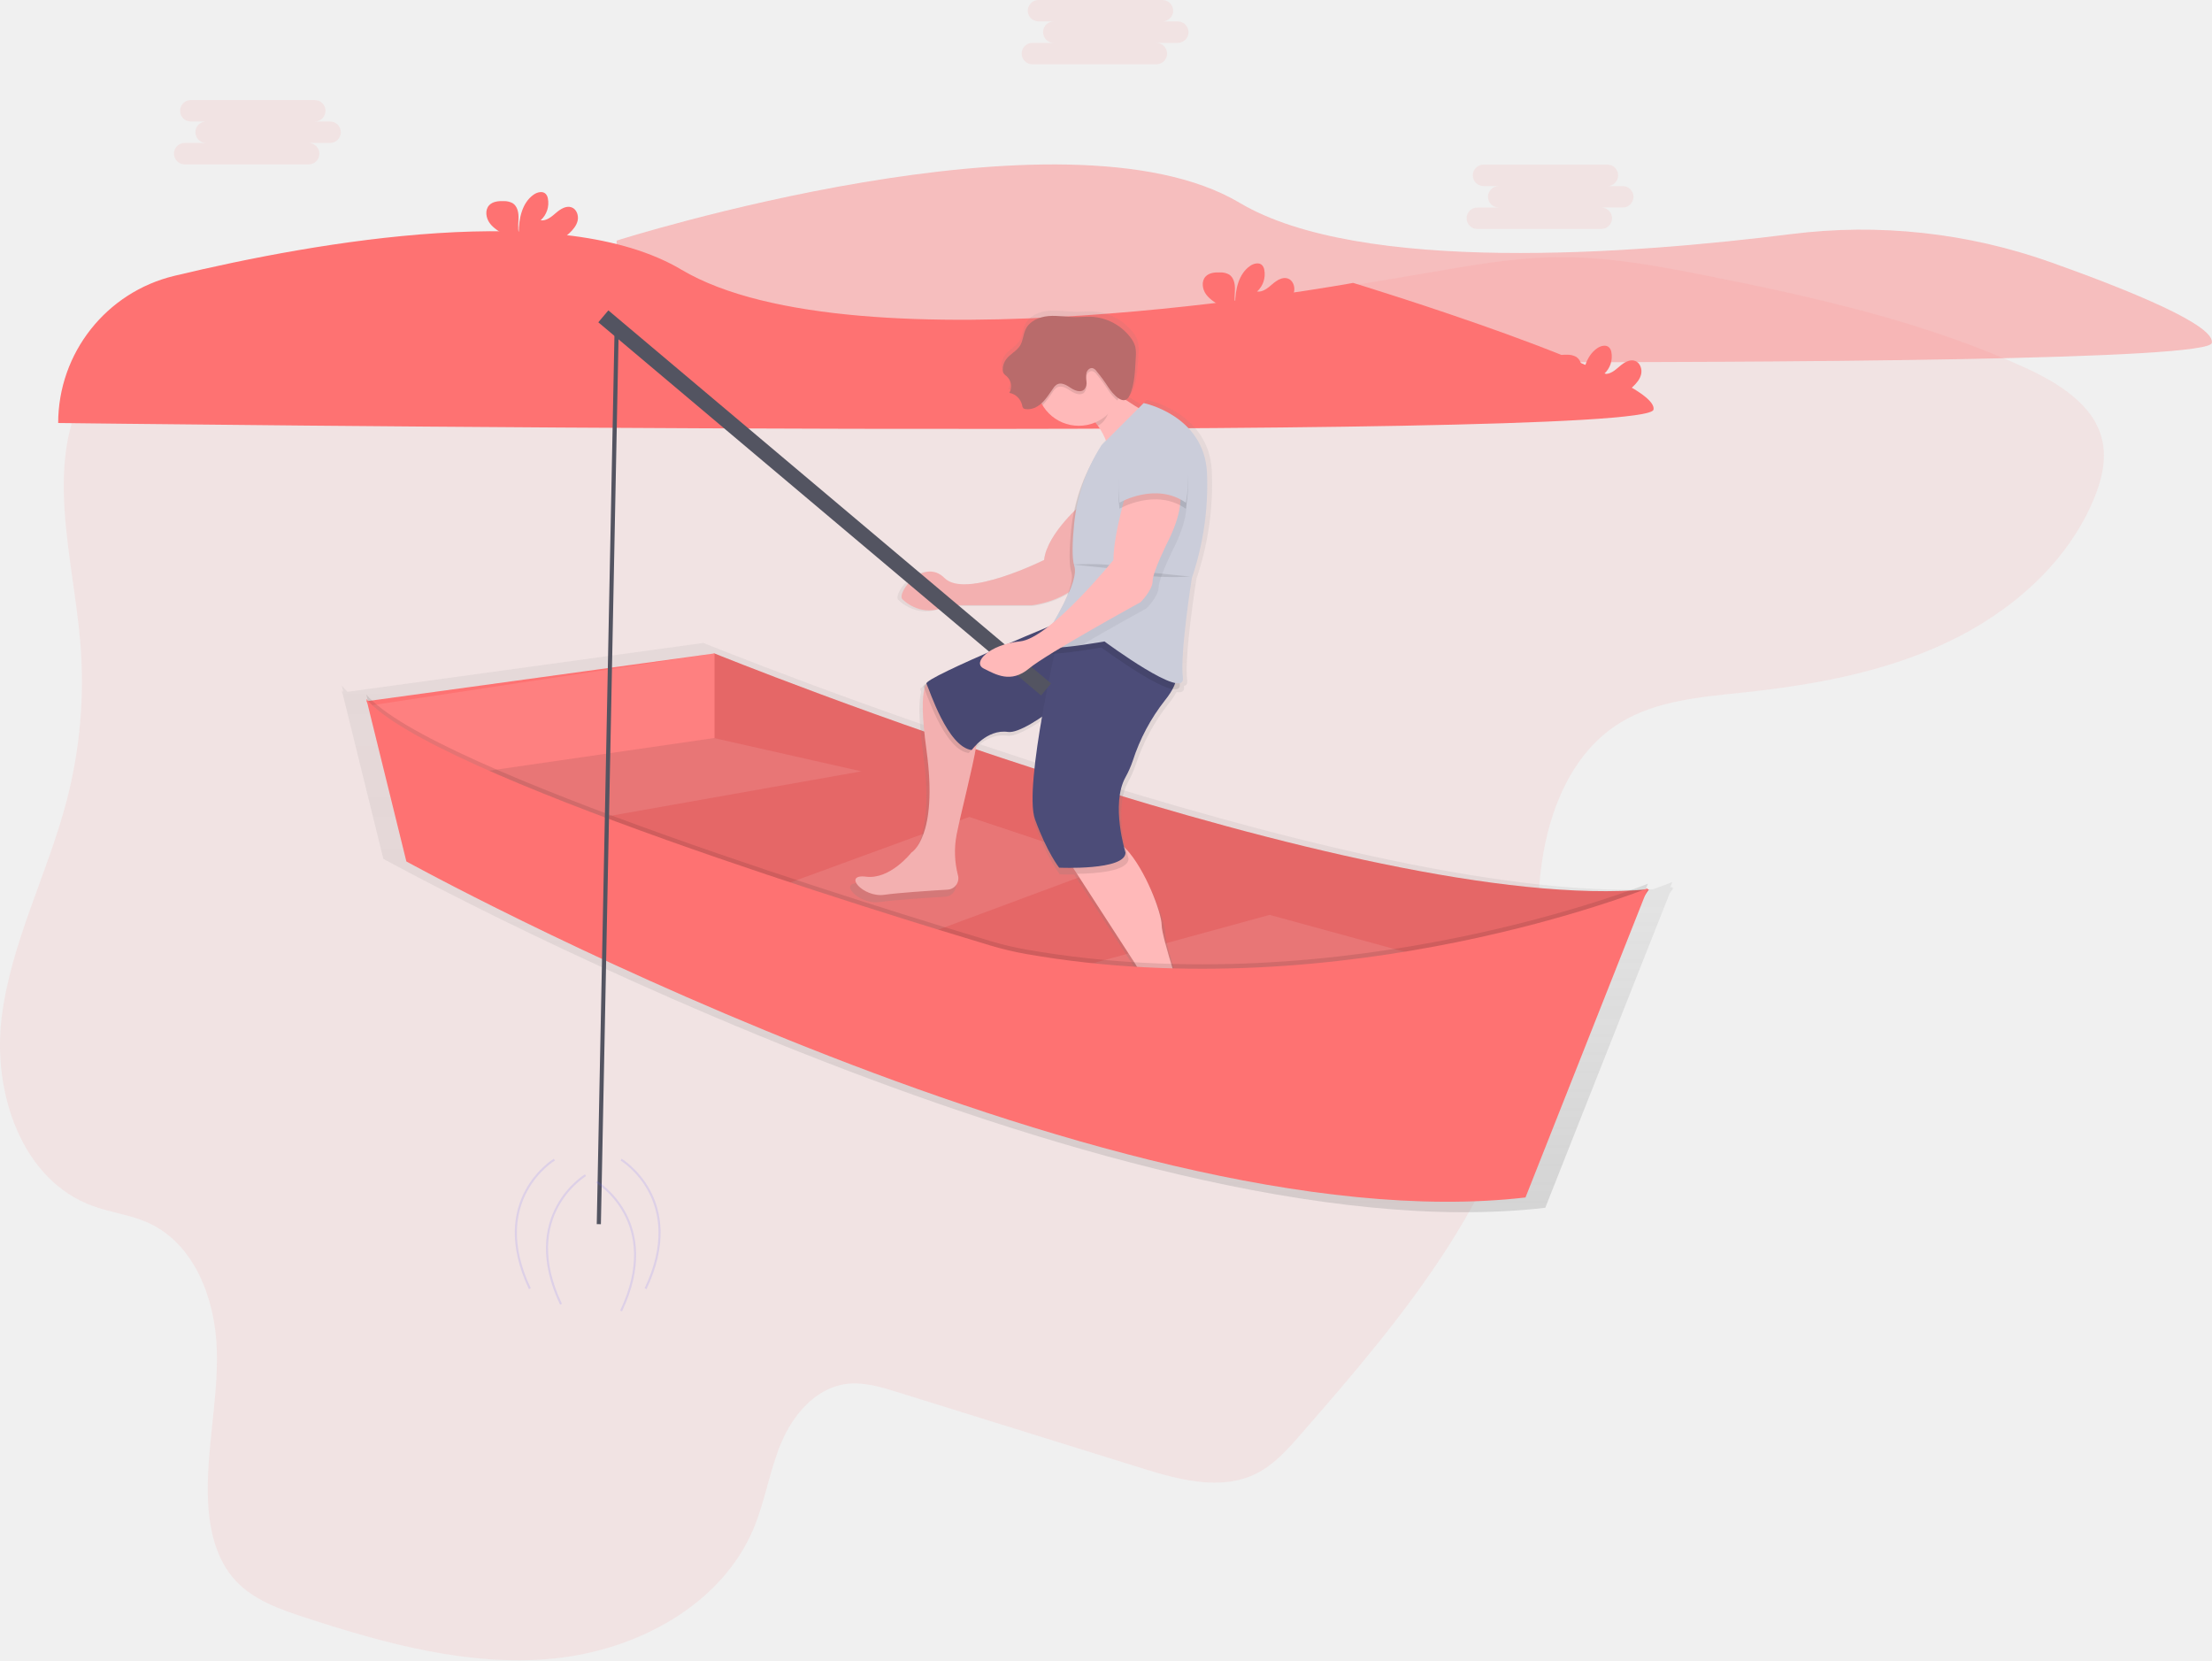
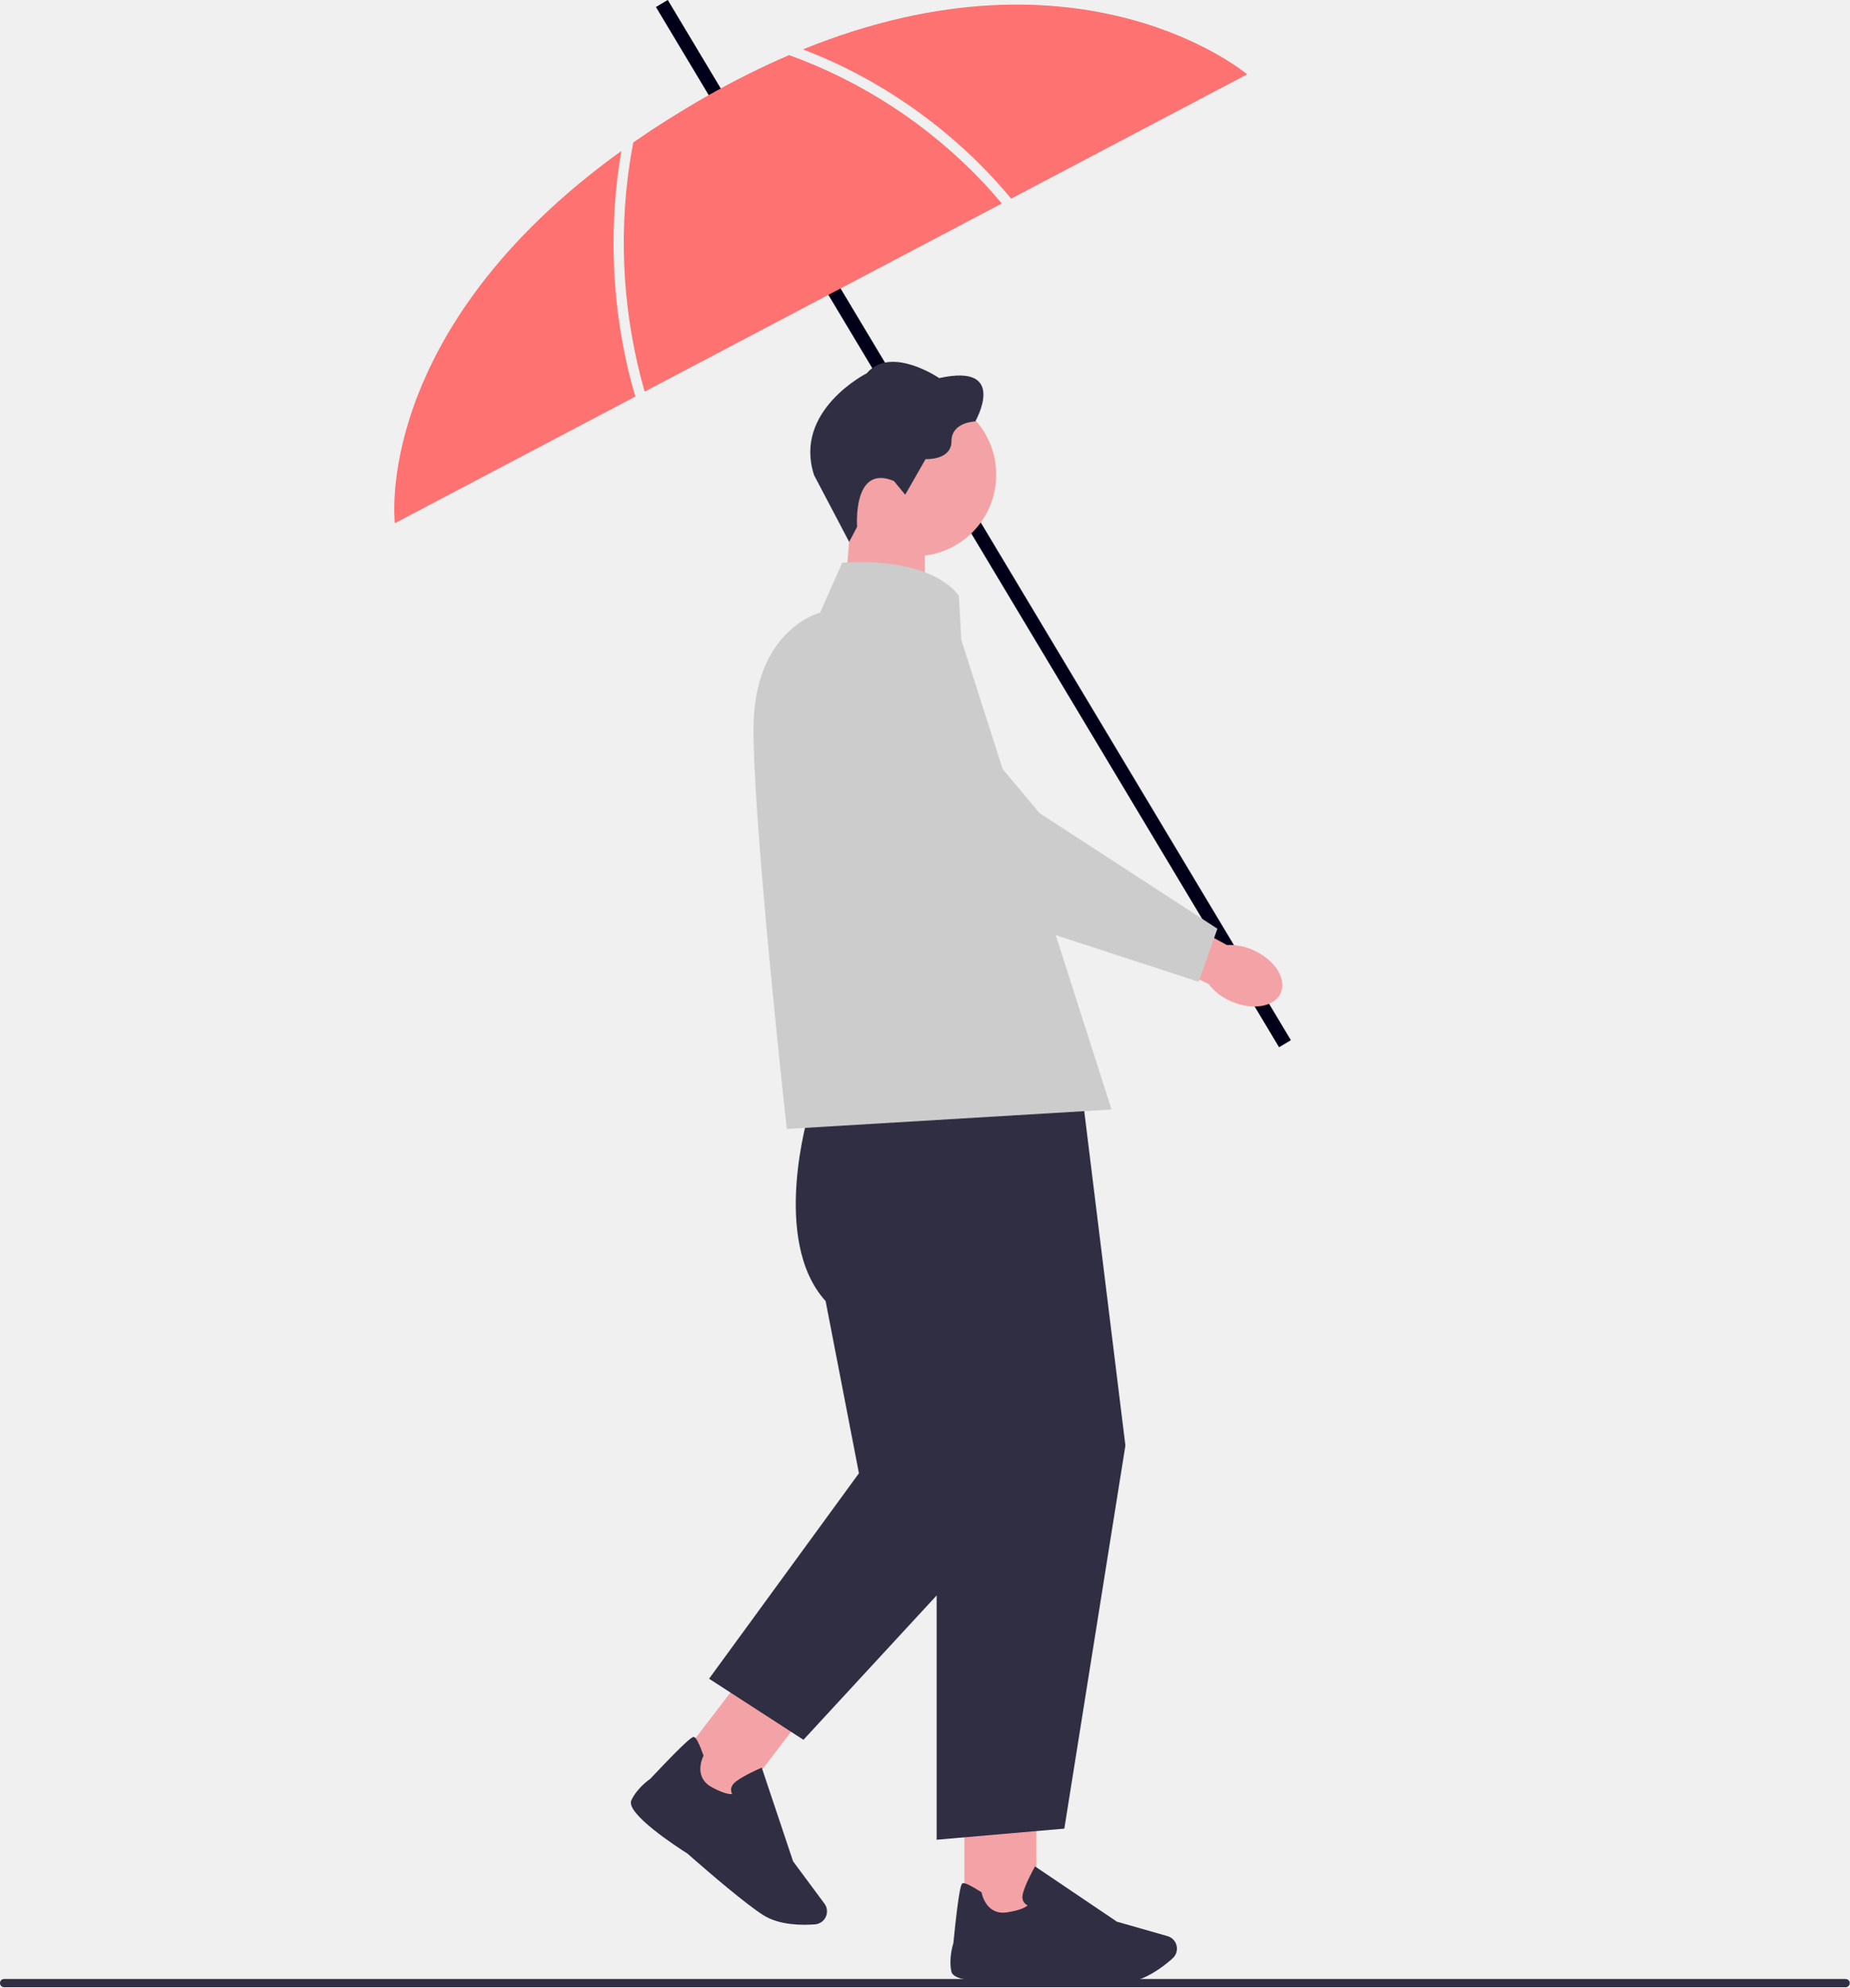
- <svg xmlns="http://www.w3.org/2000/svg" xmlns:xlink="http://www.w3.org/1999/xlink" data-name="Layer 1" width="1064.62" height="798.95" viewBox="0 0 1064.62 798.95">
-   <defs>
-     <linearGradient id="9ef7ef10-53c7-4b47-a18d-df8c769a82a9-5405" x1="552.67" y1="633.88" x2="552.67" y2="359.93" gradientUnits="userSpaceOnUse">
-       <stop offset="0" stop-color="gray" stop-opacity="0.25" />
-       <stop offset="0.54" stop-color="gray" stop-opacity="0.12" />
-       <stop offset="1" stop-color="gray" stop-opacity="0.1" />
-     </linearGradient>
-     <linearGradient id="f123eb9f-f47a-40a3-adfc-57afba59094e-5406" x1="567.66" y1="564.9" x2="567.66" y2="200" xlink:href="#9ef7ef10-53c7-4b47-a18d-df8c769a82a9-5405" />
-   </defs>
-   <path d="M109.78,236.54c-21.29,36.26-6.93,81.52-3.44,123.28a226.69,226.69,0,0,1-6.57,76C90.59,471,73,504,68.5,540s9.4,78.42,43.93,90.94c8.57,3.11,17.84,4.16,26.18,7.84,22.62,10,32.65,36.76,33.42,61.18s-5.31,48.71-4.21,73.12c.62,13.74,3.89,28.09,13.34,38.2,8.69,9.29,21.33,13.74,33.5,17.7,38.48,12.53,78.66,23.61,119,19.74s81.23-25.69,96.73-62.6c5.61-13.36,7.69-28,13.33-41.32s16.32-26.11,30.84-28.2c8.48-1.22,17,1.36,25.18,3.9L617,757c18,5.61,38.2,11.09,55.1,2.78,8.69-4.28,15.28-11.71,21.62-19,50.1-57.25,102.3-119.34,111.47-194.41,3.23-26.45.86-53.36,4.45-79.76s14.58-53.75,37.39-68c17.59-11,39.36-12.65,60.08-14.87,33.54-3.6,67.29-9.7,97.71-24.07s57.49-37.82,70.44-68.52c3.83-9.08,6.4-19.13,4.24-28.72-3.86-17.11-21.07-27.59-37.2-35-48.24-22-100.56-33.78-152.67-44.15-23.9-4.76-48-9.27-72.42-9-21.11.22-42,4-62.79,7.59C576.38,212.48,384,231.81,205.31,194.49,167.84,186.66,130.19,201.77,109.78,236.54Z" transform="translate(-67.69 -50.53)" fill="#fe7272" opacity="0.1" />
-   <path d="M364.47,166.32s215.24-68.53,299.83-18.2c58.18,34.61,189.28,24.66,265.49,15.06a271.53,271.53,0,0,1,125,13.58c38.57,13.74,79.12,30.33,77.42,38.82C1129,231.64,364.47,222,364.47,222Z" transform="translate(-67.69 -50.53)" fill="#fe7272" opacity="0.4" />
-   <path d="M873.12,477.77l-.8.07.25-.62-1,.41,1-2.63s-3.25,1.31-9.27,3.45C715.49,485.34,406.2,359.93,406.2,359.93L235,383.44a36.06,36.06,0,0,1-2.82-2.95l.76,3.09q-.4-.44-.76-.87l.27,1.08-.27,0,.42.58,19.59,79.46S601.31,656.19,811.42,631.74l59.81-151.16Z" transform="translate(-67.69 -50.53)" fill="url(#9ef7ef10-53c7-4b47-a18d-df8c769a82a9-5405)" />
-   <path d="M411.59,365S723.2,491.32,861.34,478.47L769.25,615.54l-333-103.87L273.45,437.78l76-51.4Z" transform="translate(-67.69 -50.53)" fill="#fe7272" />
-   <path d="M411.59,365S723.2,491.32,861.34,478.47L769.25,615.54l-333-103.87L273.45,437.78l76-51.4Z" transform="translate(-67.69 -50.53)" opacity="0.1" />
-   <polygon points="331.58 352.45 414.57 371.19 245.38 401.17 205.76 365.83 331.58 352.45" fill="#fff" opacity="0.1" />
-   <polygon points="368.52 429.01 466.51 393.14 535.58 416.16 414.57 461.14 368.52 429.01" fill="#fff" opacity="0.1" />
-   <polygon points="503.45 469.7 611.07 440.26 706.91 466.49 605.18 500.76 503.45 469.7" fill="#fff" opacity="0.1" />
-   <polygon points="176.31 337.46 343.9 314.44 343.9 355.13 203.62 375.47 176.31 337.46" fill="#fe7272" />
-   <polygon points="177.38 339.6 343.9 314.44 343.9 355.13 203.62 375.47 177.38 339.6" fill="#fff" opacity="0.1" />
-   <path d="M95.69,254.13a72.91,72.91,0,0,1,56-70.88c69.73-16.73,186.67-37,243.87-3,84.6,50.33,323.39,6.42,323.39,6.42s147.77,45,144.56,61-767.79,6.42-767.79,6.42Z" transform="translate(-67.69 -50.53)" fill="#fe7272" />
-   <path d="M686.42,197.1c1.84-1.71,3.57-3.73,4.1-6.19s-.52-5.41-2.87-6.31c-2.63-1-5.45.82-7.58,2.66s-4.58,3.95-7.37,3.56a11.23,11.23,0,0,0,3.47-10.51,4.39,4.39,0,0,0-1-2.13c-1.46-1.56-4.11-.89-5.86.34-5.57,3.92-7.12,11.48-7.15,18.29-.56-2.46-.09-5-.1-7.53s-.7-5.31-2.83-6.66a8.52,8.52,0,0,0-4.31-1c-2.5-.09-5.29.16-7,2-2.12,2.27-1.57,6.09.27,8.6s4.66,4.07,7.25,5.8a16.07,16.07,0,0,1,5.18,4.94,4.89,4.89,0,0,1,.38.88h15.69A43.73,43.73,0,0,0,686.42,197.1Z" transform="translate(-67.69 -50.53)" fill="#fe7272" />
-   <path d="M341.62,162.83c1.84-1.71,3.57-3.73,4.1-6.19s-.52-5.41-2.87-6.31c-2.63-1-5.45.82-7.58,2.66s-4.58,3.95-7.37,3.56A11.23,11.23,0,0,0,331.37,146a4.39,4.39,0,0,0-1-2.13c-1.46-1.56-4.11-.89-5.86.34-5.57,3.92-7.12,11.48-7.15,18.29-.56-2.46-.09-5-.1-7.53s-.7-5.31-2.83-6.66a8.52,8.52,0,0,0-4.31-1c-2.5-.09-5.29.16-7,2-2.12,2.27-1.57,6.09.27,8.6s4.66,4.07,7.25,5.8a16.07,16.07,0,0,1,5.18,4.94,4.89,4.89,0,0,1,.38.88h15.69A43.73,43.73,0,0,0,341.62,162.83Z" transform="translate(-67.69 -50.53)" fill="#fe7272" />
-   <path d="M853.47,236.72c1.84-1.71,3.57-3.73,4.1-6.19s-.52-5.41-2.87-6.31c-2.63-1-5.45.82-7.58,2.66s-4.58,3.95-7.37,3.56a11.23,11.23,0,0,0,3.47-10.51,4.39,4.39,0,0,0-1-2.13c-1.46-1.56-4.11-.89-5.86.34-5.57,3.92-7.12,11.48-7.15,18.29-.56-2.46-.09-5-.1-7.53s-.7-5.31-2.83-6.66a8.52,8.52,0,0,0-4.31-1c-2.5-.09-5.29.16-7,2-2.12,2.27-1.57,6.09.27,8.6s4.66,4.07,7.25,5.8a16.07,16.07,0,0,1,5.18,4.94,4.89,4.89,0,0,1,.38.88h15.69A43.73,43.73,0,0,0,853.47,236.72Z" transform="translate(-67.69 -50.53)" fill="#fe7272" />
-   <path d="M656.68,558c-10-9.87-17.91-21.59-22.09-34.95-3.21-10.29-6.08-20.34-6.08-23.59,0-5.69-7.91-27.1-17.68-37.42-.34-.36-.69-.71-1-1-1.7-6.72-5.09-23.67.79-34.19a48.63,48.63,0,0,0,3.59-8.05,95.56,95.56,0,0,1,16-29.75,35.58,35.58,0,0,0,3.74-5.49c2.45.42,3.89-.26,3.59-2.67,0-.09,0-.18,0-.27,1.13-.26,1.72-1.08,1.52-2.69-1.49-11.86,4.48-48.93,4.48-48.93A142.15,142.15,0,0,0,650.92,277c-1.49-28.17-31.36-34.1-31.36-34.1l-2.47,2.45c-2-1.23-4.24-2.61-6.51-4.07a3.75,3.75,0,0,0,2-2.07c2.59-5.37,2.72-12.73,3.09-18.55a17.52,17.52,0,0,0-.26-5.63,13.07,13.07,0,0,0-2.28-4.35,26.05,26.05,0,0,0-19.57-10.27c-2.48-.1-5,.16-7.43.16-4.56,0-9.12-.88-13.66-.5s-9.34,2.38-11.35,6.45c-1.26,2.55-1.27,5.62-2.76,8-1.72,2.79-5.07,4.21-7,6.86a8.56,8.56,0,0,0-1.63,5,3.47,3.47,0,0,0,.35,1.69,6.69,6.69,0,0,0,1.67,1.62,6.55,6.55,0,0,1,1.28,8.1,8,8,0,0,1,6.34,6.13,2.53,2.53,0,0,0,.54,1.41,1.91,1.91,0,0,0,1,.42c2.91.5,5.85-.87,8.05-2.84.18.33.35.65.55,1a21,21,0,0,0,26.14,8.4q.62.78,1.22,1.61a33.84,33.84,0,0,1,4.06,7.43l-2.3,2.28a89.89,89.89,0,0,0-5.45,9.86,87.68,87.68,0,0,0-8.12,22.56c-5.42,5.36-13.8,15-14.8,23.92,0,0-38.83,19.28-49.28,8.9s-23.89,7.41-20.91,10.38,11.95,8.9,22.4,3H564.3a47.36,47.36,0,0,0,18-6.27c-.74,2-1.66,4.07-2.68,6.18-1.57,3-3.26,6-4.84,8.69-.87.71-1.73,1.4-2.59,2.06-5.35,2.21-12.08,5-19.07,8a30.1,30.1,0,0,0-10.76,4.62c-16.14,7-30.75,13.82-30.32,15.24-1.08.71-1.64,1.24-1.49,1.52s.28.62.49,1.14c-1.15,4.23-1.37,12.88,1,30,6,43-7.47,50.41-7.47,50.41s-10.45,13.34-22.4,11.86-1.49,10.38,9,8.9c7.05-1,22.27-2,31.41-2.55a5.61,5.61,0,0,0,5.09-7,45,45,0,0,1-.66-20.07c2.25-11.16,7.88-32.4,9.89-44.13l0-.13c3-3,8.59-7.13,15.48-6.15,3.59.51,10-2.84,16.88-7.44-3.6,20.49-6.35,42.5-3.44,50.44,6,16.31,11.95,23.72,11.95,23.72s2.87.13,6.9.08l1.93,3,27,41.44s23.89,34.1,1.49,38.55c0,0-17.92,4.45-10.45,10.38,0,0,52.27,1.48,53.76-3C658.76,560.59,658,559.3,656.68,558Z" transform="translate(-67.69 -50.53)" fill="url(#f123eb9f-f47a-40a3-adfc-57afba59094e-5406)" />
-   <path d="M623.9,251.8s-20.32,40.64-21.77,20.32a32.48,32.48,0,0,0-6.07-16.76,40.13,40.13,0,0,0-14.25-12.26s11.61-21.77,10.16-16c-.74,3,7.61,9.35,16,14.88C615.92,247.29,623.9,251.8,623.9,251.8Z" transform="translate(-67.69 -50.53)" fill="#ffb9b9" />
-   <path d="M528.11,452.1a44.35,44.35,0,0,0,.64,19.65,5.48,5.48,0,0,1-4.94,6.89c-8.89.53-23.68,1.51-30.53,2.49-10.16,1.45-20.32-10.16-8.71-8.71s21.77-11.61,21.77-11.61,13.06-7.26,7.26-49.35c-2.31-16.75-2.09-25.23-1-29.36a6.61,6.61,0,0,1,1.35-2.86s0,0,0,0a2.21,2.21,0,0,1,1.16-.7,3.47,3.47,0,0,1,2.79,1s18.87,17.42,20.32,21.77c.36,1.07.1,3.85-.55,7.61C535.77,420.39,530.3,441.17,528.11,452.1Z" transform="translate(-67.69 -50.53)" fill="#ffb9b9" />
-   <path d="M528.11,452.1a44.35,44.35,0,0,0,.64,19.65,5.48,5.48,0,0,1-4.94,6.89c-8.89.53-23.68,1.51-30.53,2.49-10.16,1.45-20.32-10.16-8.71-8.71s21.77-11.61,21.77-11.61,13.06-7.26,7.26-49.35c-2.31-16.75-2.09-25.23-1-29.36a6.61,6.61,0,0,1,1.35-2.86s0,0,0,0a2.21,2.21,0,0,1,1.16-.7,3.47,3.47,0,0,1,2.79,1s18.87,17.42,20.32,21.77c.36,1.07.1,3.85-.55,7.61C535.77,420.39,530.3,441.17,528.11,452.1Z" transform="translate(-67.69 -50.53)" opacity="0.05" />
-   <path d="M655.84,556.61c-1.45,4.35-52.25,2.9-52.25,2.9-7.26-5.81,10.16-10.16,10.16-10.16,21.77-4.35-1.45-37.74-1.45-37.74L586,471l-5.67-8.78s7.26-10.16,20.32-8.71c3,.33,6.07,2.39,8.94,5.46,9.49,10.1,17.19,31.06,17.19,36.63,0,3.18,2.79,13,5.91,23.09,4.06,13.08,11.79,24.54,21.47,34.21C655.47,554.25,656.2,555.52,655.84,556.61Z" transform="translate(-67.69 -50.53)" fill="#ffb9b9" />
-   <path d="M537.72,408.91a25.37,25.37,0,0,0-3.8,4c-10.7-1.34-18.93-24.85-21.29-30.81-.2-.51-.36-.89-.48-1.12s.51-.91,1.83-1.74c0,0,0,0,0,0l1.16-.7a3.47,3.47,0,0,1,2.79,1s18.87,17.42,20.32,21.77C538.63,402.38,538.37,405.15,537.72,408.91Z" transform="translate(-67.69 -50.53)" opacity="0.1" />
-   <path d="M583.26,347.6s-71.12,29-69.67,31.93,10.16,30.48,21.77,31.93c0,0,7.26-10.16,17.42-8.71s43.54-29,43.54-29l23.22-17.42Z" transform="translate(-67.69 -50.53)" fill="#4c4c78" />
-   <path d="M583.26,347.6s-71.12,29-69.67,31.93,10.16,30.48,21.77,31.93c0,0,7.26-10.16,17.42-8.71s43.54-29,43.54-29l23.22-17.42Z" transform="translate(-67.69 -50.53)" opacity="0.05" />
-   <path d="M610.84,463.71c0,6.05-15.4,7.2-24.81,7.33l-5.67-8.78s7.26-10.16,20.32-8.71c3,.33,6.07,2.39,8.94,5.46C610.28,461.9,610.84,463.71,610.84,463.71Z" transform="translate(-67.69 -50.53)" opacity="0.1" />
-   <path d="M577.46,354.86s-17.42,74-11.61,90,11.61,23.22,11.61,23.22,31.93,1.45,31.93-7.26c0,0-7.26-23.22,0-36.29a47.79,47.79,0,0,0,3.49-7.88,93.76,93.76,0,0,1,15.51-29.13c3.53-4.36,6.23-9.29,5.67-13.79C632.61,362.11,577.46,354.86,577.46,354.86Z" transform="translate(-67.69 -50.53)" fill="#4c4c78" />
-   <path d="M589.07,292.44S571.65,307,570.2,320c0,0-37.74,18.87-47.9,8.71S499.08,336,502,338.89s11.61,8.71,21.77,2.9H564.4s27.58-2.9,29-24.67S589.07,292.44,589.07,292.44Z" transform="translate(-67.69 -50.53)" fill="#ffb9b9" />
-   <path d="M589.07,292.44S571.65,307,570.2,320c0,0-37.74,18.87-47.9,8.71S499.08,336,502,338.89s11.61,8.71,21.77,2.9H564.4s27.58-2.9,29-24.67S589.07,292.44,589.07,292.44Z" transform="translate(-67.69 -50.53)" opacity="0.05" />
-   <path d="M604.31,240.92c-.26.94.39-.87,0,0-2.12,4.8-3.38,12.44-8.24,14.44a40.13,40.13,0,0,0-14.25-12.26s11.61-21.77,10.16-16C591.23,230.09,596,235.39,604.31,240.92Z" transform="translate(-67.69 -50.53)" opacity="0.1" />
-   <path d="M607.21,235.11a20.32,20.32,0,1,1-20.32-20.32A20.19,20.19,0,0,1,607.21,235.11Z" transform="translate(-67.69 -50.53)" fill="#ffb9b9" />
-   <path d="M596.33,267.77l20.32-20.32s29,5.81,30.48,33.38a140.05,140.05,0,0,1-7.26,50.8s-5.81,36.29-4.35,47.9-37.74-17.42-37.74-17.42-31.93,5.81-30.48,1.45,18.87-29,16-37.74c-1.25-3.75-.89-12.06-.07-20.32a86.21,86.21,0,0,1,13.13-37.74Z" transform="translate(-67.69 -50.53)" opacity="0.1" />
-   <path d="M641.32,328.73S635.52,365,637,376.63s-37.74-17.42-37.74-17.42-5,.91-11,1.74c-9.07,1.26-20.36,2.34-19.49-.29a13,13,0,0,1,.83-1.79c3.79-7.16,17.77-28.09,15.14-36-1.25-3.74-.89-12.06-.07-20.32a86.3,86.3,0,0,1,13.14-37.74l20.32-20.32s29,5.81,30.48,33.38A140.05,140.05,0,0,1,641.32,328.73Z" transform="translate(-67.69 -50.53)" fill="#cbcdda" />
-   <path d="M607.21,235.11a20.19,20.19,0,0,1-1.71,8.17,21.29,21.29,0,0,1-4.43-5,81.63,81.63,0,0,0-5.66-7.72,3.86,3.86,0,0,0-1.76-1.38c-1.34-.38-2.7.84-3.08,2.19a12.54,12.54,0,0,0,0,4.17,4.84,4.84,0,0,1-1.09,3.92c-1.73,1.61-4.53.49-6.5-.83s-4.44-2.79-6.53-1.68a6.08,6.08,0,0,0-1.92,1.93,49.56,49.56,0,0,1-5.07,6.68,20.32,20.32,0,1,1,37.74-10.45Z" transform="translate(-67.69 -50.53)" opacity="0.1" />
-   <path d="M614.31,222.78a17.26,17.26,0,0,0-.25-5.51,12.83,12.83,0,0,0-2.21-4.25,25.27,25.27,0,0,0-19-10.06c-2.41-.09-4.81.16-7.22.16-4.43,0-8.86-.86-13.28-.49s-9.08,2.33-11,6.31c-1.22,2.5-1.23,5.5-2.68,7.87-1.67,2.73-4.93,4.12-6.8,6.72a8.42,8.42,0,0,0-1.58,4.89,3.42,3.42,0,0,0,.34,1.65,6.53,6.53,0,0,0,1.62,1.58,6.44,6.44,0,0,1,1.24,7.93,7.76,7.76,0,0,1,6.16,6,2.49,2.49,0,0,0,.52,1.38,1.85,1.85,0,0,0,1,.41c2.91.51,5.87-.93,8-2.95s3.69-4.6,5.4-7a5.93,5.93,0,0,1,1.91-1.93c2.09-1.11,4.55.38,6.52,1.69s4.78,2.43,6.51.81a4.81,4.81,0,0,0,1.09-3.91,12.36,12.36,0,0,1,0-4.17c.38-1.35,1.73-2.57,3.08-2.19a3.79,3.79,0,0,1,1.74,1.39,81,81,0,0,1,5.67,7.72c1.88,2.91,7.5,9.8,10.24,4.09C613.83,235.68,614,228.47,614.31,222.78Z" transform="translate(-67.69 -50.53)" fill="#b96b6b" />
-   <path d="M584,322.2s21.77-1.45,27.58,2.9,29,2.9,29,2.9" transform="translate(-67.69 -50.53)" opacity="0.1" />
-   <path d="M632.61,314.22s-7.26,14.51-7.26,18.87-5.81,10.16-5.81,10.16-16.4,9-31.31,17.71c-9.07,1.26-20.36,2.34-19.49-.29a13,13,0,0,1,.83-1.79c15.47-9.42,36.91-36,36.91-36,0-13.06,7.26-36.29,7.26-36.29s17.42-8.71,23.22,0S632.61,314.22,632.61,314.22Z" transform="translate(-67.69 -50.53)" opacity="0.05" />
-   <path d="M244,384.77l19.27,78.17S599.52,648.2,801.91,624.64l58.9-148.85s-145.16,58.68-299.2,31.7a153,153,0,0,1-17.48-4.17C498.1,489.54,274.71,421.24,244,384.77Z" transform="translate(-67.69 -50.53)" opacity="0.1" />
-   <path d="M244,386.91l19.27,78.17s336.24,185.25,538.63,161.7l58.9-148.85s-145.16,58.68-299.2,31.7a153,153,0,0,1-17.48-4.17C498.1,491.68,274.71,423.38,244,386.91Z" transform="translate(-67.69 -50.53)" fill="#fe7272" />
-   <rect x="460.85" y="153.18" width="7.5" height="278.65" transform="translate(-126.14 408.8) rotate(-49.88)" fill="#535461" />
-   <path d="M610.84,283.74S603.58,307,603.58,320c0,0-30.48,37.74-45,39.19s-23.22,10.16-17.42,13.06,13.06,7.26,21.77,0,53.7-31.93,53.7-31.93,5.81-5.81,5.81-10.16,7.26-18.87,7.26-18.87,10.16-18.87,4.35-27.58S610.84,283.74,610.84,283.74Z" transform="translate(-67.69 -50.53)" fill="#ffb9b9" />
-   <path d="M628.26,260.51s-26.13-2.9-21.77,34.83c0,0,17.42-10.16,31.93,0C638.42,295.35,644.22,267.77,628.26,260.51Z" transform="translate(-67.69 -50.53)" opacity="0.1" />
-   <path d="M628.26,257.61s-26.13-2.9-21.77,34.83c0,0,17.42-10.16,31.93,0C638.42,292.44,644.22,264.87,628.26,257.61Z" transform="translate(-67.69 -50.53)" fill="#cbcdda" />
-   <line x1="296.78" y1="158.86" x2="288.21" y2="589.1" fill="none" stroke="#535461" stroke-miterlimit="10" stroke-width="2" />
-   <path d="M334.49,608.57s-32.12,19.27-11.78,62.11" transform="translate(-67.69 -50.53)" fill="none" stroke="#6c63ff" stroke-miterlimit="10" opacity="0.15" />
-   <path d="M349.48,616.07s-32.12,19.27-11.78,62.11" transform="translate(-67.69 -50.53)" fill="none" stroke="#6c63ff" stroke-miterlimit="10" opacity="0.15" />
-   <path d="M366.61,608.57s32.12,19.27,11.78,62.11" transform="translate(-67.69 -50.53)" fill="none" stroke="#6c63ff" stroke-miterlimit="10" opacity="0.15" />
-   <path d="M354.83,619.28s32.12,19.27,11.78,62.11" transform="translate(-67.69 -50.53)" fill="none" stroke="#6c63ff" stroke-miterlimit="10" opacity="0.15" />
-   <path d="M226.57,109H219.2a5.16,5.16,0,0,0,0-10.32H159.52a5.16,5.16,0,1,0,0,10.32h7.37a5.16,5.16,0,0,0,0,10.32H156.57a5.16,5.16,0,0,0,0,10.32h59.68a5.16,5.16,0,0,0,0-10.32h10.32a5.16,5.16,0,1,0,0-10.32Z" transform="translate(-67.69 -50.53)" fill="#fe7272" opacity="0.1" />
-   <path d="M634.55,60.84h-7.37a5.16,5.16,0,0,0,0-10.32H567.5a5.16,5.16,0,1,0,0,10.32h7.37a5.16,5.16,0,1,0,0,10.32H564.56a5.16,5.16,0,1,0,0,10.32h59.68a5.16,5.16,0,0,0,0-10.32h10.32a5.16,5.16,0,1,0,0-10.32Z" transform="translate(-67.69 -50.53)" fill="#fe7272" opacity="0.1" />
-   <path d="M848.72,140.08h-7.37a5.16,5.16,0,1,0,0-10.32H781.67a5.16,5.16,0,1,0,0,10.32H789a5.16,5.16,0,0,0,0,10.32H778.72a5.16,5.16,0,1,0,0,10.32h59.68a5.16,5.16,0,1,0,0-10.32h10.32a5.16,5.16,0,0,0,0-10.32Z" transform="translate(-67.69 -50.53)" fill="#fe7272" opacity="0.1" />
+ <svg xmlns="http://www.w3.org/2000/svg" width="537.64" height="577.45" viewBox="0 0 537.64 577.45">
+   <rect x="280.93" y="-24.02" width="4" height="352.38" transform="translate(-37.98 167.04) rotate(-30.93)" fill="#000019" />
+   <polygon points="245.05 178.56 268.82 186.38 268.82 152.16 247.25 152.16 245.05 178.56" fill="#f3a3a6" />
+   <circle cx="265.88" cy="137.94" r="23.69" fill="#f3a3a6" />
+   <path d="m259.85,139.8l3.26,3.96,5.91-10.34s7.54.39,7.54-5.21c0-5.6,6.92-5.75,6.92-5.75,0,0,9.79-17.1-10.49-12.59,0,0-14.07-9.64-21.06-1.4,0,0-21.45,10.8-15.31,29.61l10.2,19.39,2.31-4.39s-1.4-18.42,10.73-13.29Z" fill="#2f2e43" />
+   <rect x="280.32" y="528.57" width="20.94" height="29.71" transform="translate(581.58 1086.85) rotate(-180)" fill="#f3a3a6" />
+   <path d="m298.94,575.3c-3.58.32-21.5,1.74-22.4-2.37-.82-3.77.39-7.71.56-8.25,1.72-17.14,2.36-17.33,2.75-17.44.61-.18,2.39.67,5.28,2.53l.18.12.04.21c.05.27,1.33,6.56,7.4,5.59,4.16-.66,5.51-1.58,5.94-2.03-.35-.16-.79-.44-1.1-.92-.45-.7-.53-1.6-.23-2.68.78-2.85,3.12-7.06,3.22-7.23l.27-.48,23.8,16.06,14.7,4.2c1.11.32,2,1.11,2.45,2.17h0c.62,1.48.24,3.2-.96,4.28-2.67,2.4-7.97,6.51-13.54,7.02-1.48.14-3.44.19-5.64.19-9.19,0-22.61-.95-22.71-.97Z" fill="#2f2e43" />
+   <rect x="202.3" y="493.53" width="20.94" height="29.71" transform="translate(72.11 1041.25) rotate(-142.5)" fill="#f3a3a6" />
+   <path d="m199.84,538.64c-3.04-1.92-18.12-11.71-16.33-15.51,1.64-3.49,5-5.89,5.47-6.2,11.8-12.55,12.42-12.31,12.8-12.17.6.23,1.49,1.98,2.65,5.22l.07.2-.1.19c-.12.24-2.93,6.02,2.46,8.94,3.7,2.01,5.33,2.1,5.95,2.01-.18-.34-.36-.83-.31-1.4.07-.83.55-1.59,1.45-2.27,2.35-1.78,6.77-3.7,6.96-3.78l.5-.22,9.11,27.23,9.11,12.28c.69.93.91,2.1.62,3.22h0c-.41,1.56-1.76,2.69-3.37,2.81-3.58.28-10.29.31-15.01-2.67-1.25-.79-2.84-1.94-4.59-3.28-7.29-5.6-17.36-14.52-17.43-14.59Z" fill="#2f2e43" />
+   <path d="m0,576.26c0,.66.53,1.19,1.19,1.19h535.26c.66,0,1.19-.53,1.19-1.19s-.53-1.19-1.19-1.19H1.19c-.66,0-1.19.53-1.19,1.19Z" fill="#2f2e43" />
+   <path d="m314.2,315.16l-79.06,8.07s-11.29,37.11,4.84,54.86l9.68,50.02-43.56,59.7,27.43,17.75,38.72-41.95v70.99l37.11-3.23,17.75-111.33-12.91-104.88Z" fill="#2f2e43" />
+   <path d="m278.7,173.17s-6.45-11.29-33.88-9.68l-6.45,14.52s-19.36,4.84-19.36,33.88,9.68,116.17,9.68,116.17l94.39-5.65-43.66-136.47-.71-12.78Z" fill="#ccc" />
+   <path d="m183.03,47.44c-3.34,22.1-1.81,44.89,4.34,66.36l103.82-54.67c-1.81-2.15-3.66-4.26-5.59-6.3-15.57-16.43-34.96-29.15-56.24-36.82-7.82,3.36-15.94,7.38-24.35,12.19-7.6,4.34-14.56,8.75-20.94,13.19-.39,2.01-.74,4.02-1.04,6.04Z" fill="#fe7272" />
+   <path d="m241.89,17.9c12,5.5,23.22,12.64,33.35,21.1,6.78,5.66,13.02,11.94,18.66,18.72l68.6-36.12s-47.65-40.3-129.12-7.25c2.87,1.1,5.71,2.28,8.5,3.56Z" fill="#fe7272" />
+   <path d="m182.33,106.3c-4.67-20.45-5.25-41.79-1.73-62.44-72.78,52.48-65.84,108.18-65.84,108.18l69.91-36.81c-.86-2.95-1.66-5.92-2.35-8.92Z" fill="#fe7272" />
+   <path id="uuid-215a2cca-fbee-4bbc-9bf2-8b7e67129ed8-1320" d="m364.5,276.19c6.17,2.84,9.62,8.42,7.71,12.47-1.91,4.05-8.47,5.03-14.64,2.2-2.48-1.1-4.65-2.79-6.32-4.95l-25.99-12.36,6.4-12.46,24.95,13.51c2.74-.12,5.46.42,7.91,1.59,0,0,0,0,0,0Z" fill="#f3a3a6" />
+   <path d="m348.4,285.3l-62.74-20.49-.07-.07-47.79-44.22c-7.32-6.77-8.42-17.96-2.55-26.03,3.59-4.94,9.15-7.89,15.25-8.1,6.1-.21,11.85,2.36,15.77,7.04l35.89,42.86,51.69,33.58-5.45,15.43Z" fill="#ccc" />
</svg>
